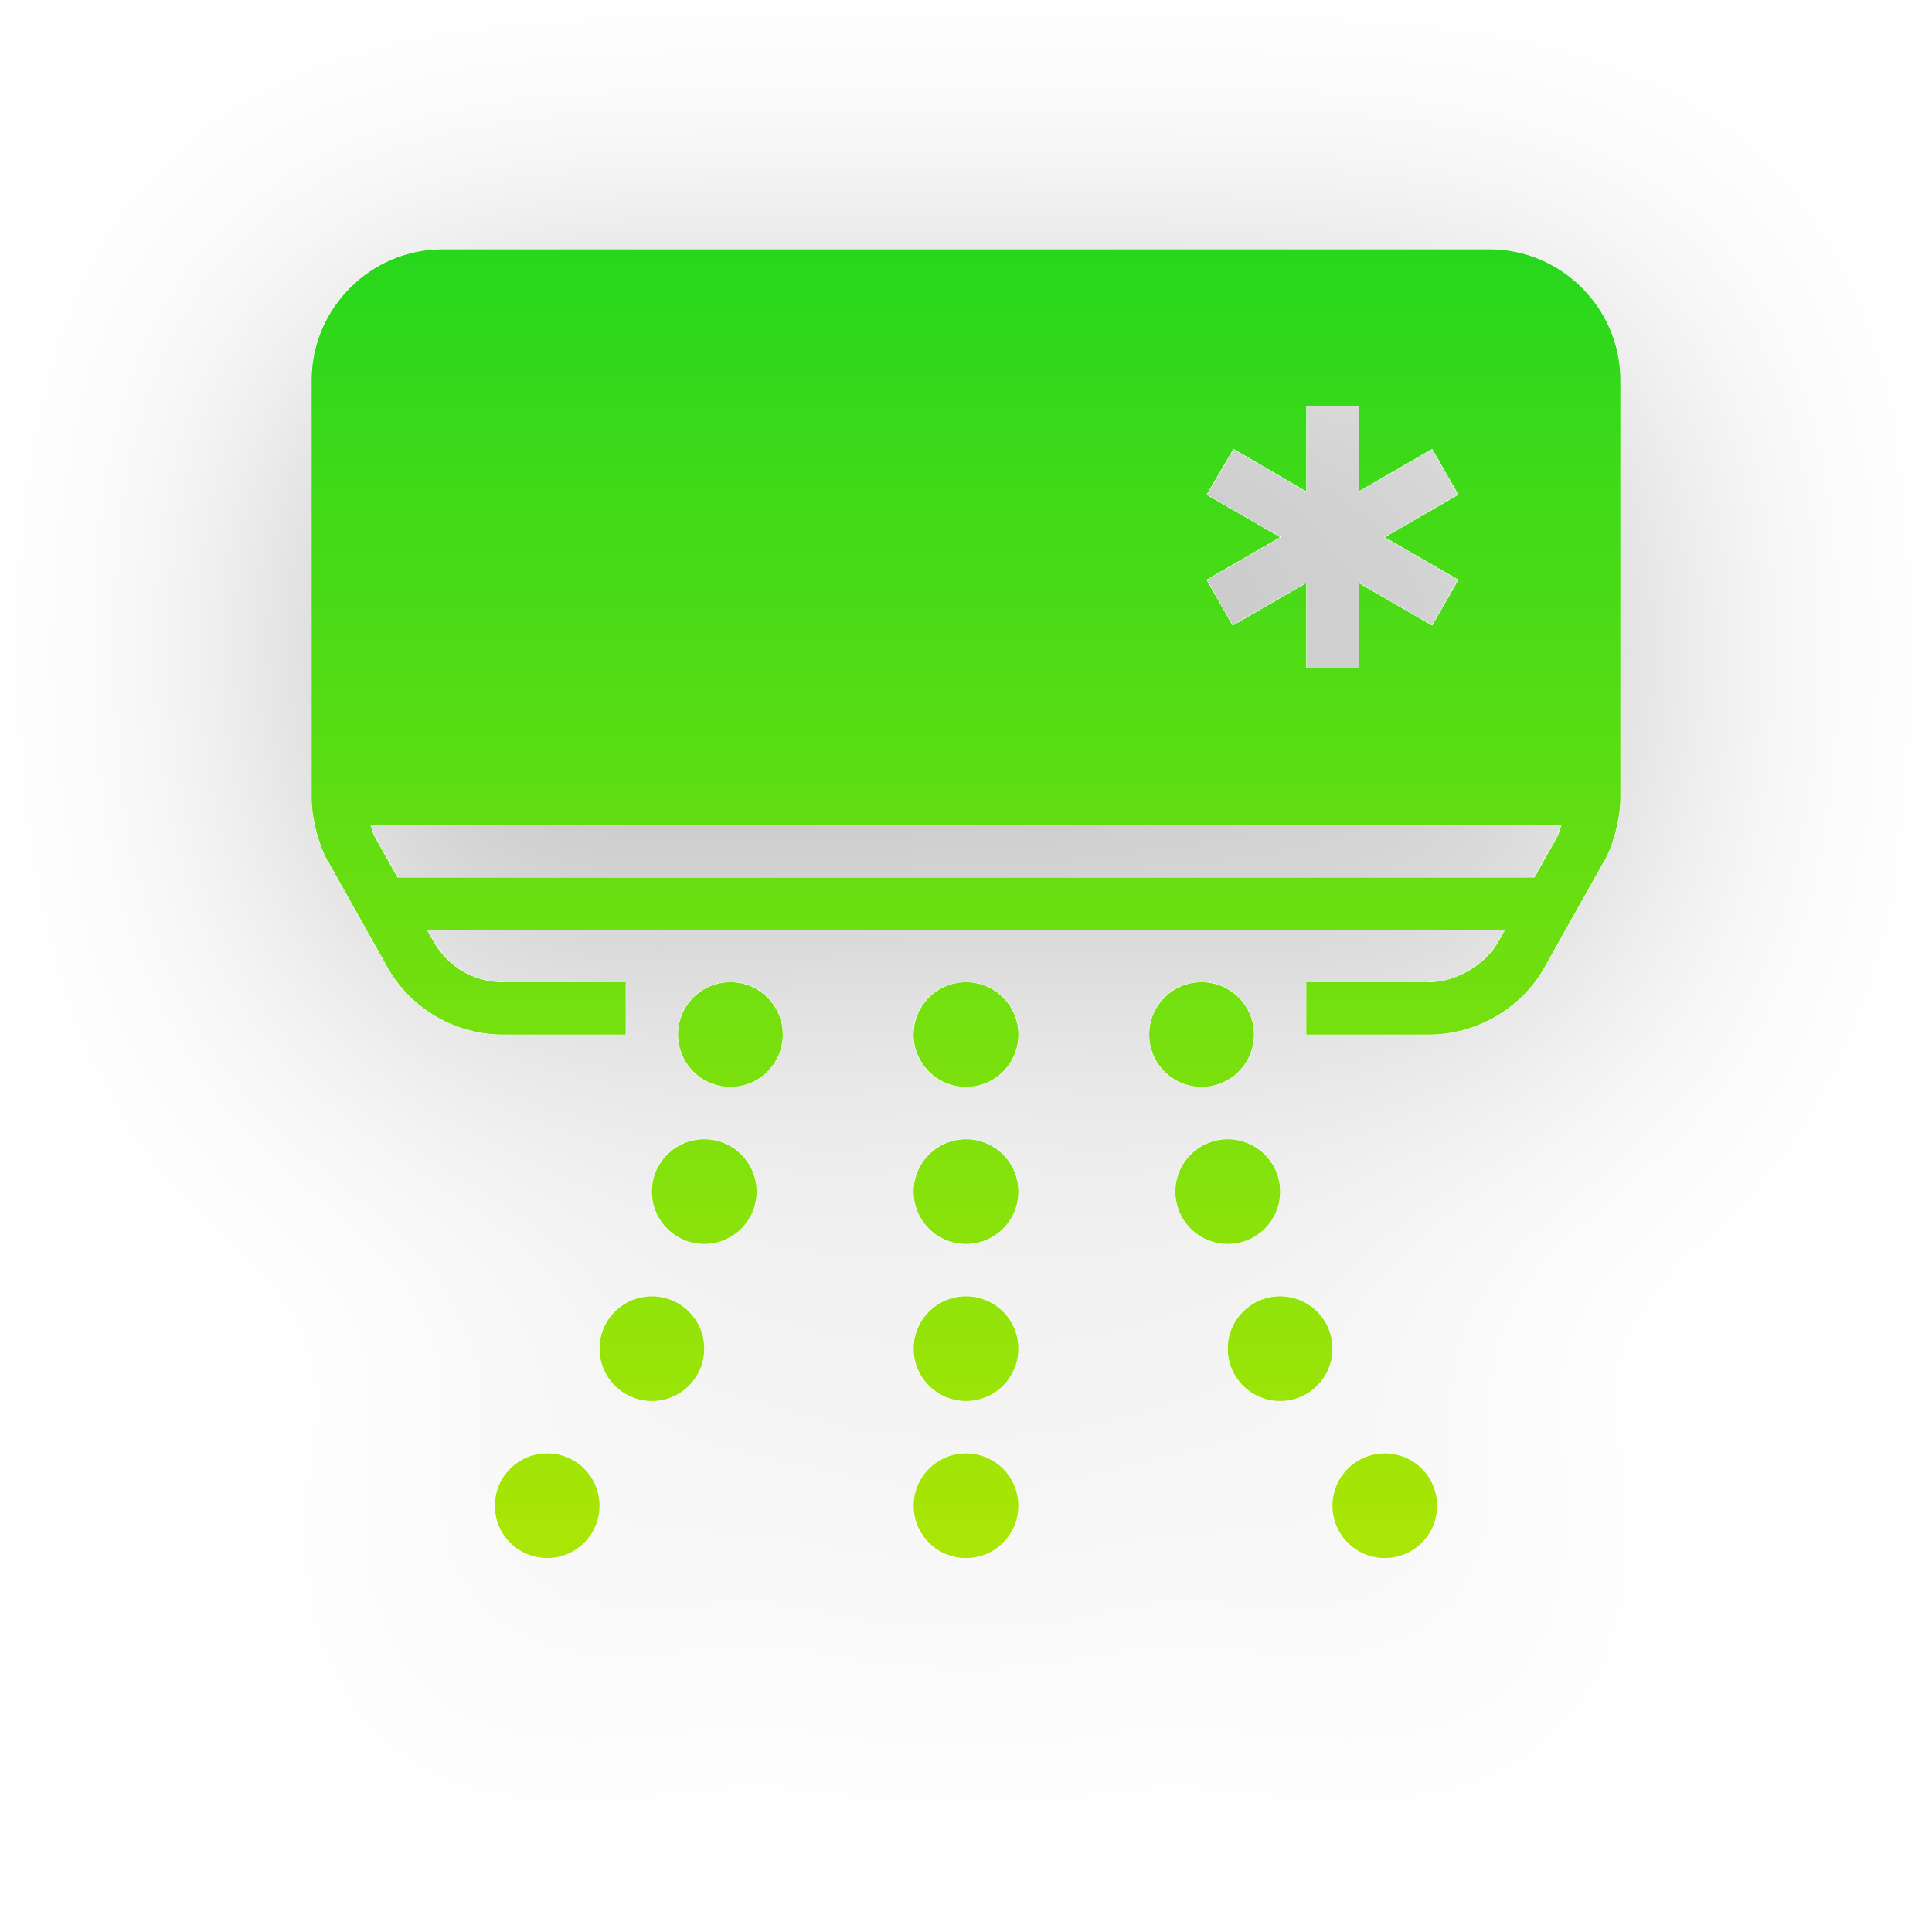
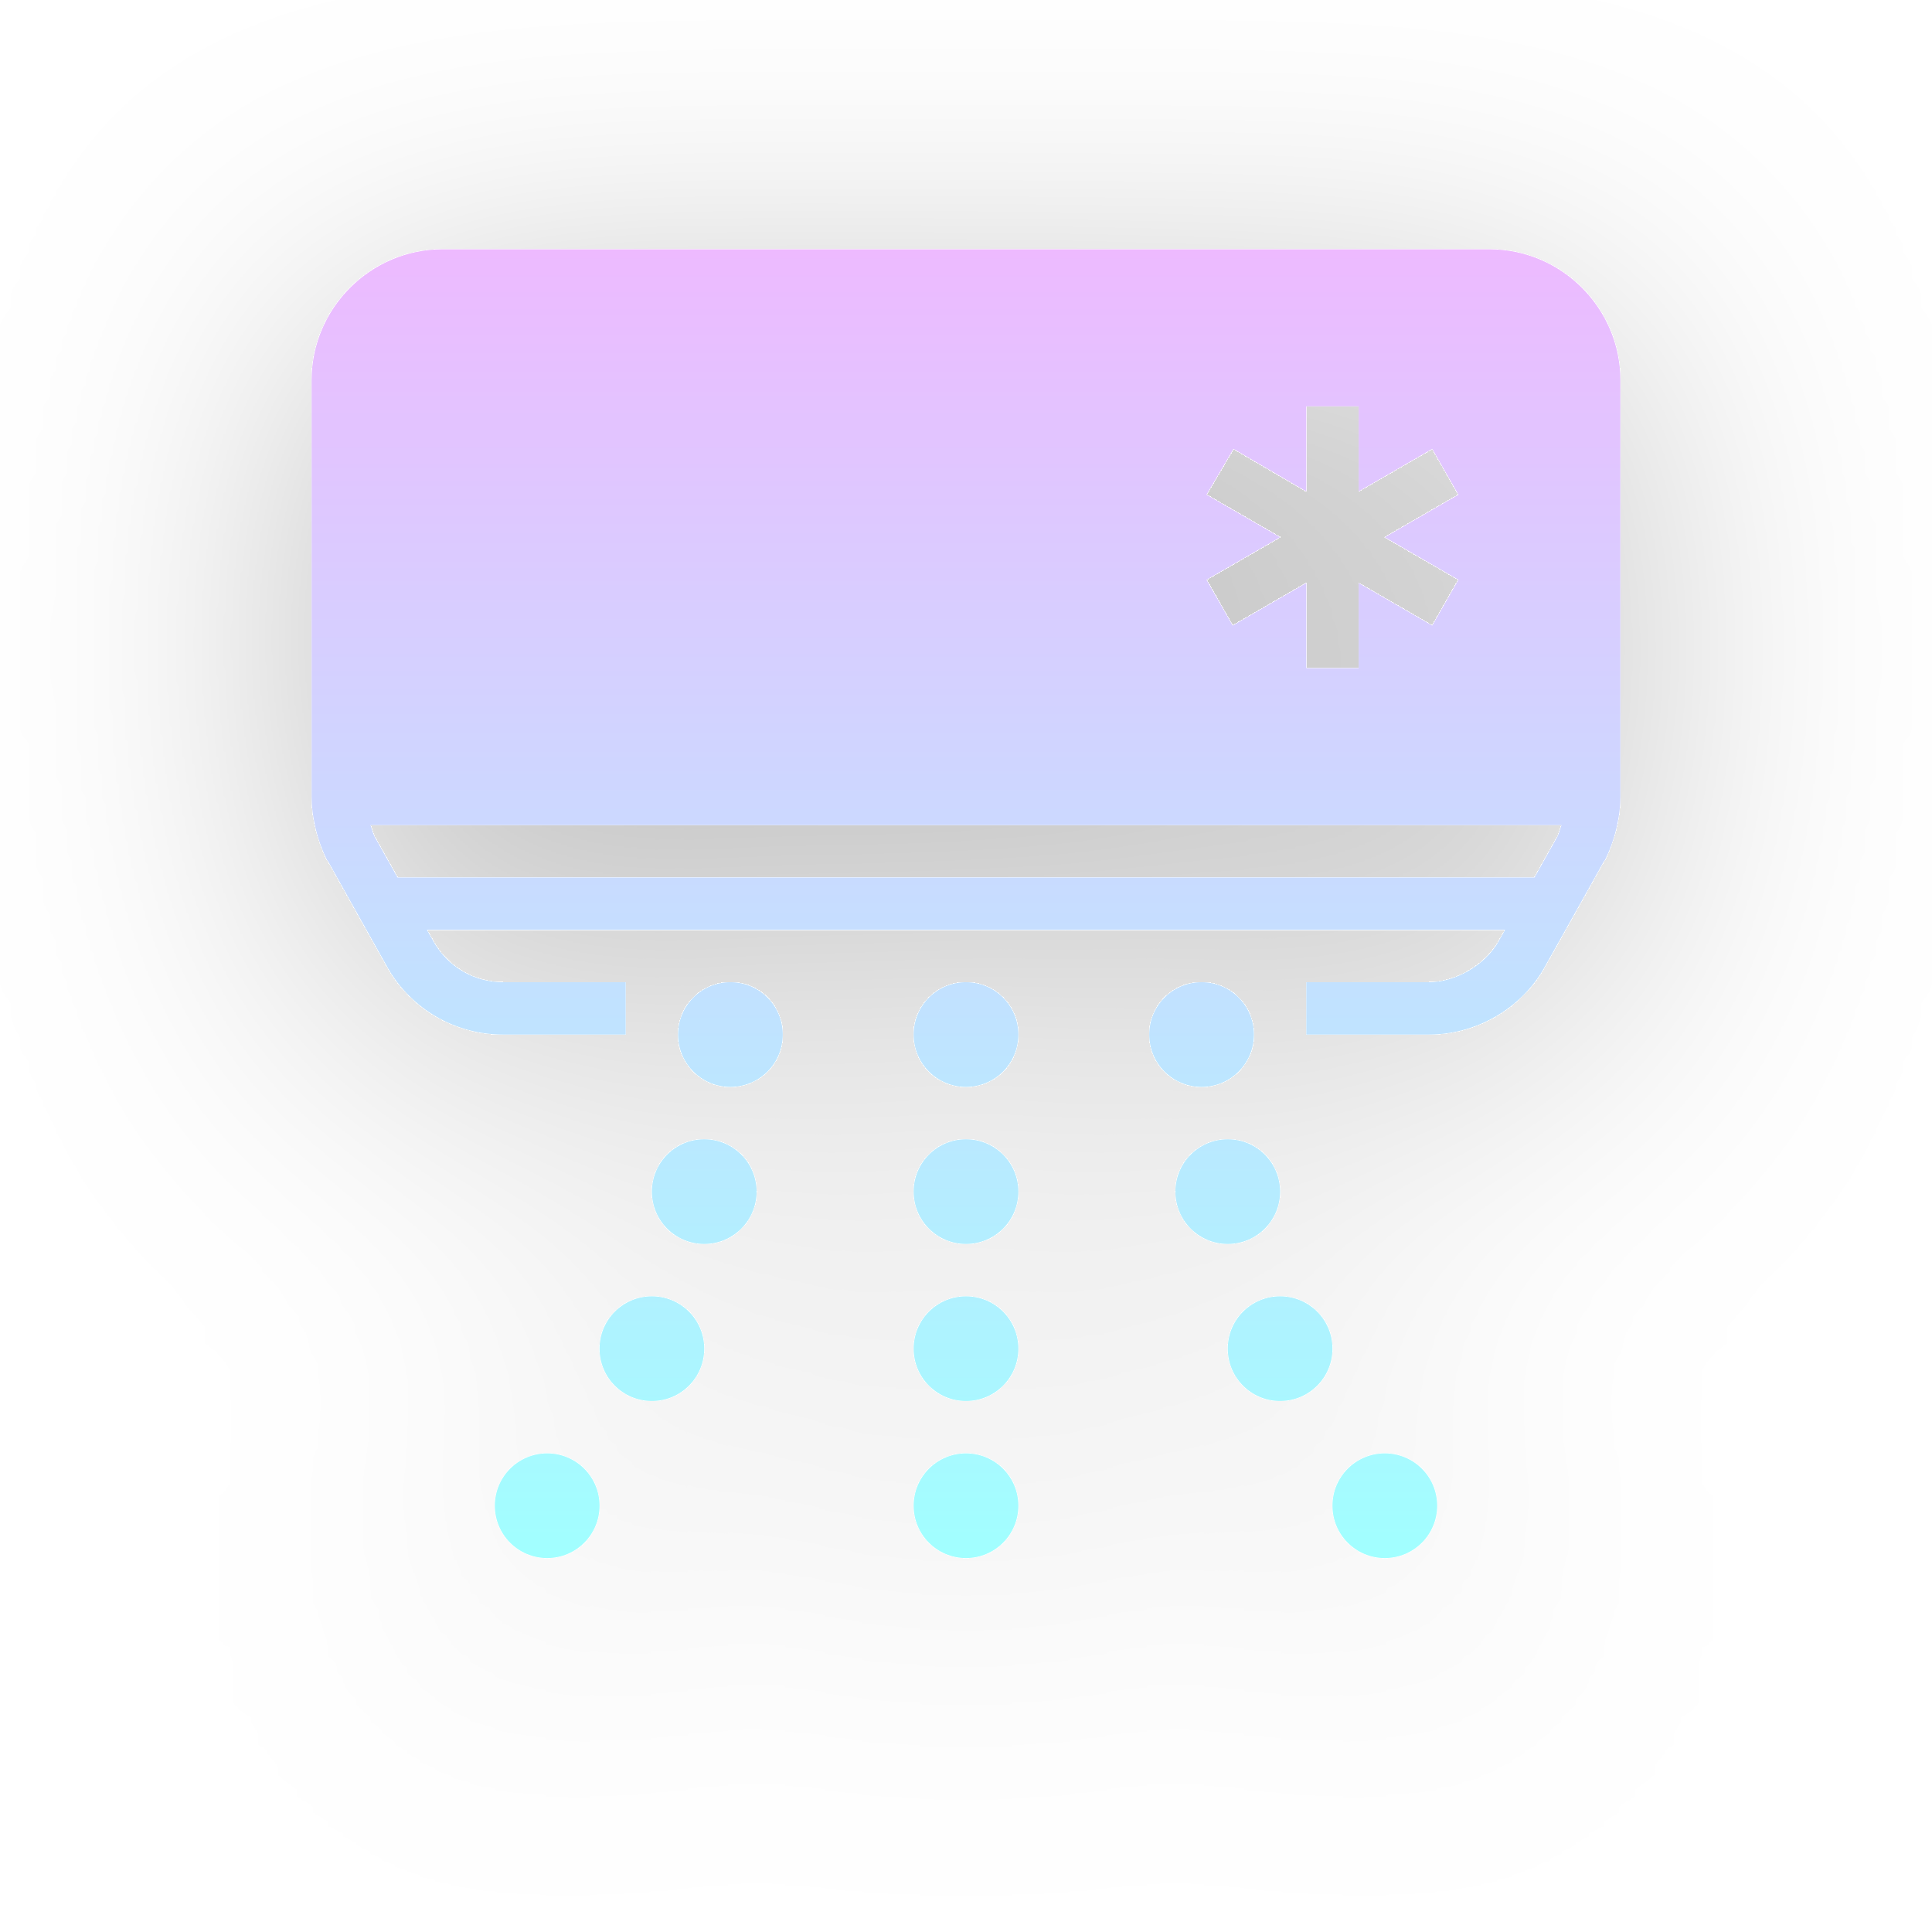
<svg xmlns="http://www.w3.org/2000/svg" width="62" height="62" viewBox="0 0 62 62" fill="none">
  <g filter="url(#filter0_d_113_200)">
    <path d="M14.2 8C11.893 8 10 9.893 10 12.2V25.561C10 25.712 10.007 25.853 10.026 26.008C10.043 26.168 10.072 26.326 10.105 26.48C10.19 26.88 10.325 27.261 10.499 27.609L10.525 27.635L12.467 31.1C13.203 32.36 14.584 33.2 16.142 33.2H20.08V31.52H16.142C15.188 31.52 14.38 31.008 13.938 30.26L13.701 29.84H48.299L48.062 30.26C47.633 30.979 46.707 31.52 45.858 31.52H41.92V33.2H45.858C47.354 33.2 48.781 32.389 49.532 31.1L51.475 27.635L51.501 27.609C51.675 27.261 51.81 26.88 51.895 26.48C51.928 26.326 51.957 26.168 51.974 26.008C51.993 25.853 52 25.712 52 25.561V12.2C52 9.893 50.107 8 47.8 8H14.2ZM41.92 13.04H43.6V15.77L45.962 14.405L46.803 15.875L44.44 17.24L46.803 18.605L45.962 20.075L43.6 18.71V21.44H41.92V18.71L39.557 20.075L38.718 18.605L41.08 17.24L38.718 15.875L39.584 14.405L41.92 15.77V13.04ZM11.89 26.48H50.11C50.064 26.605 50.038 26.729 49.979 26.848L49.244 28.16H12.756L12.021 26.848C11.962 26.729 11.936 26.605 11.89 26.48ZM23.44 31.52C22.511 31.52 21.76 32.271 21.76 33.2C21.76 34.129 22.511 34.88 23.44 34.88C24.369 34.88 25.12 34.129 25.12 33.2C25.12 32.271 24.369 31.52 23.44 31.52ZM31 31.52C30.071 31.52 29.32 32.271 29.32 33.2C29.32 34.129 30.071 34.88 31 34.88C31.929 34.88 32.68 34.129 32.68 33.2C32.68 32.271 31.929 31.52 31 31.52ZM38.56 31.52C37.631 31.52 36.88 32.271 36.88 33.2C36.88 34.129 37.631 34.88 38.56 34.88C39.489 34.88 40.24 34.129 40.24 33.2C40.24 32.271 39.489 31.52 38.56 31.52ZM22.6 36.56C21.671 36.56 20.92 37.311 20.92 38.24C20.92 39.169 21.671 39.92 22.6 39.92C23.529 39.92 24.28 39.169 24.28 38.24C24.28 37.311 23.529 36.56 22.6 36.56ZM31 36.56C30.071 36.56 29.32 37.311 29.32 38.24C29.32 39.169 30.071 39.92 31 39.92C31.929 39.92 32.68 39.169 32.68 38.24C32.68 37.311 31.929 36.56 31 36.56ZM39.4 36.56C38.471 36.56 37.72 37.311 37.72 38.24C37.72 39.169 38.471 39.92 39.4 39.92C40.329 39.92 41.08 39.169 41.08 38.24C41.08 37.311 40.329 36.56 39.4 36.56ZM20.92 41.6C19.991 41.6 19.24 42.351 19.24 43.28C19.24 44.209 19.991 44.96 20.92 44.96C21.849 44.96 22.6 44.209 22.6 43.28C22.6 42.351 21.849 41.6 20.92 41.6ZM31 41.6C30.071 41.6 29.32 42.351 29.32 43.28C29.32 44.209 30.071 44.96 31 44.96C31.929 44.96 32.68 44.209 32.68 43.28C32.68 42.351 31.929 41.6 31 41.6ZM41.08 41.6C40.151 41.6 39.4 42.351 39.4 43.28C39.4 44.209 40.151 44.96 41.08 44.96C42.009 44.96 42.76 44.209 42.76 43.28C42.76 42.351 42.009 41.6 41.08 41.6ZM17.56 46.64C16.631 46.64 15.88 47.391 15.88 48.32C15.88 49.249 16.631 50 17.56 50C18.489 50 19.24 49.249 19.24 48.32C19.24 47.391 18.489 46.64 17.56 46.64ZM31 46.64C30.071 46.64 29.32 47.391 29.32 48.32C29.32 49.249 30.071 50 31 50C31.929 50 32.68 49.249 32.68 48.32C32.68 47.391 31.929 46.64 31 46.64ZM44.44 46.64C43.511 46.64 42.76 47.391 42.76 48.32C42.76 49.249 43.511 50 44.44 50C45.369 50 46.12 49.249 46.12 48.32C46.12 47.391 45.369 46.64 44.44 46.64Z" fill="url(#paint0_linear_113_200)" />
  </g>
  <defs>
    <filter id="filter0_d_113_200" x="0" y="0" width="62" height="62" filterUnits="userSpaceOnUse" color-interpolation-filters="sRGB">
      <feFlood flood-opacity="0" result="BackgroundImageFix" />
      <feColorMatrix in="SourceAlpha" type="matrix" values="0 0 0 0 0 0 0 0 0 0 0 0 0 0 0 0 0 0 127 0" result="hardAlpha" />
      <feOffset dy="2" />
      <feGaussianBlur stdDeviation="5" />
      <feComposite in2="hardAlpha" operator="out" />
      <feColorMatrix type="matrix" values="0 0 0 0 0 0 0 0 0 0 0 0 0 0 0 0 0 0 0.25 0" />
      <feBlend mode="normal" in2="BackgroundImageFix" result="effect1_dropShadow_113_200" />
      <feBlend mode="normal" in="SourceGraphic" in2="effect1_dropShadow_113_200" result="shape" />
    </filter>
    <linearGradient id="paint0_linear_113_200" x1="31" y1="8" x2="31" y2="50" gradientUnits="userSpaceOnUse">
-       <stop stop-color="#27D71C" />
-       <stop offset="1" stop-color="#ABE605" />
+       <stop stop-color="#EDBAFF" />
+       <stop offset="1" stop-color="#A1FFFF" />
    </linearGradient>
  </defs>
</svg>
